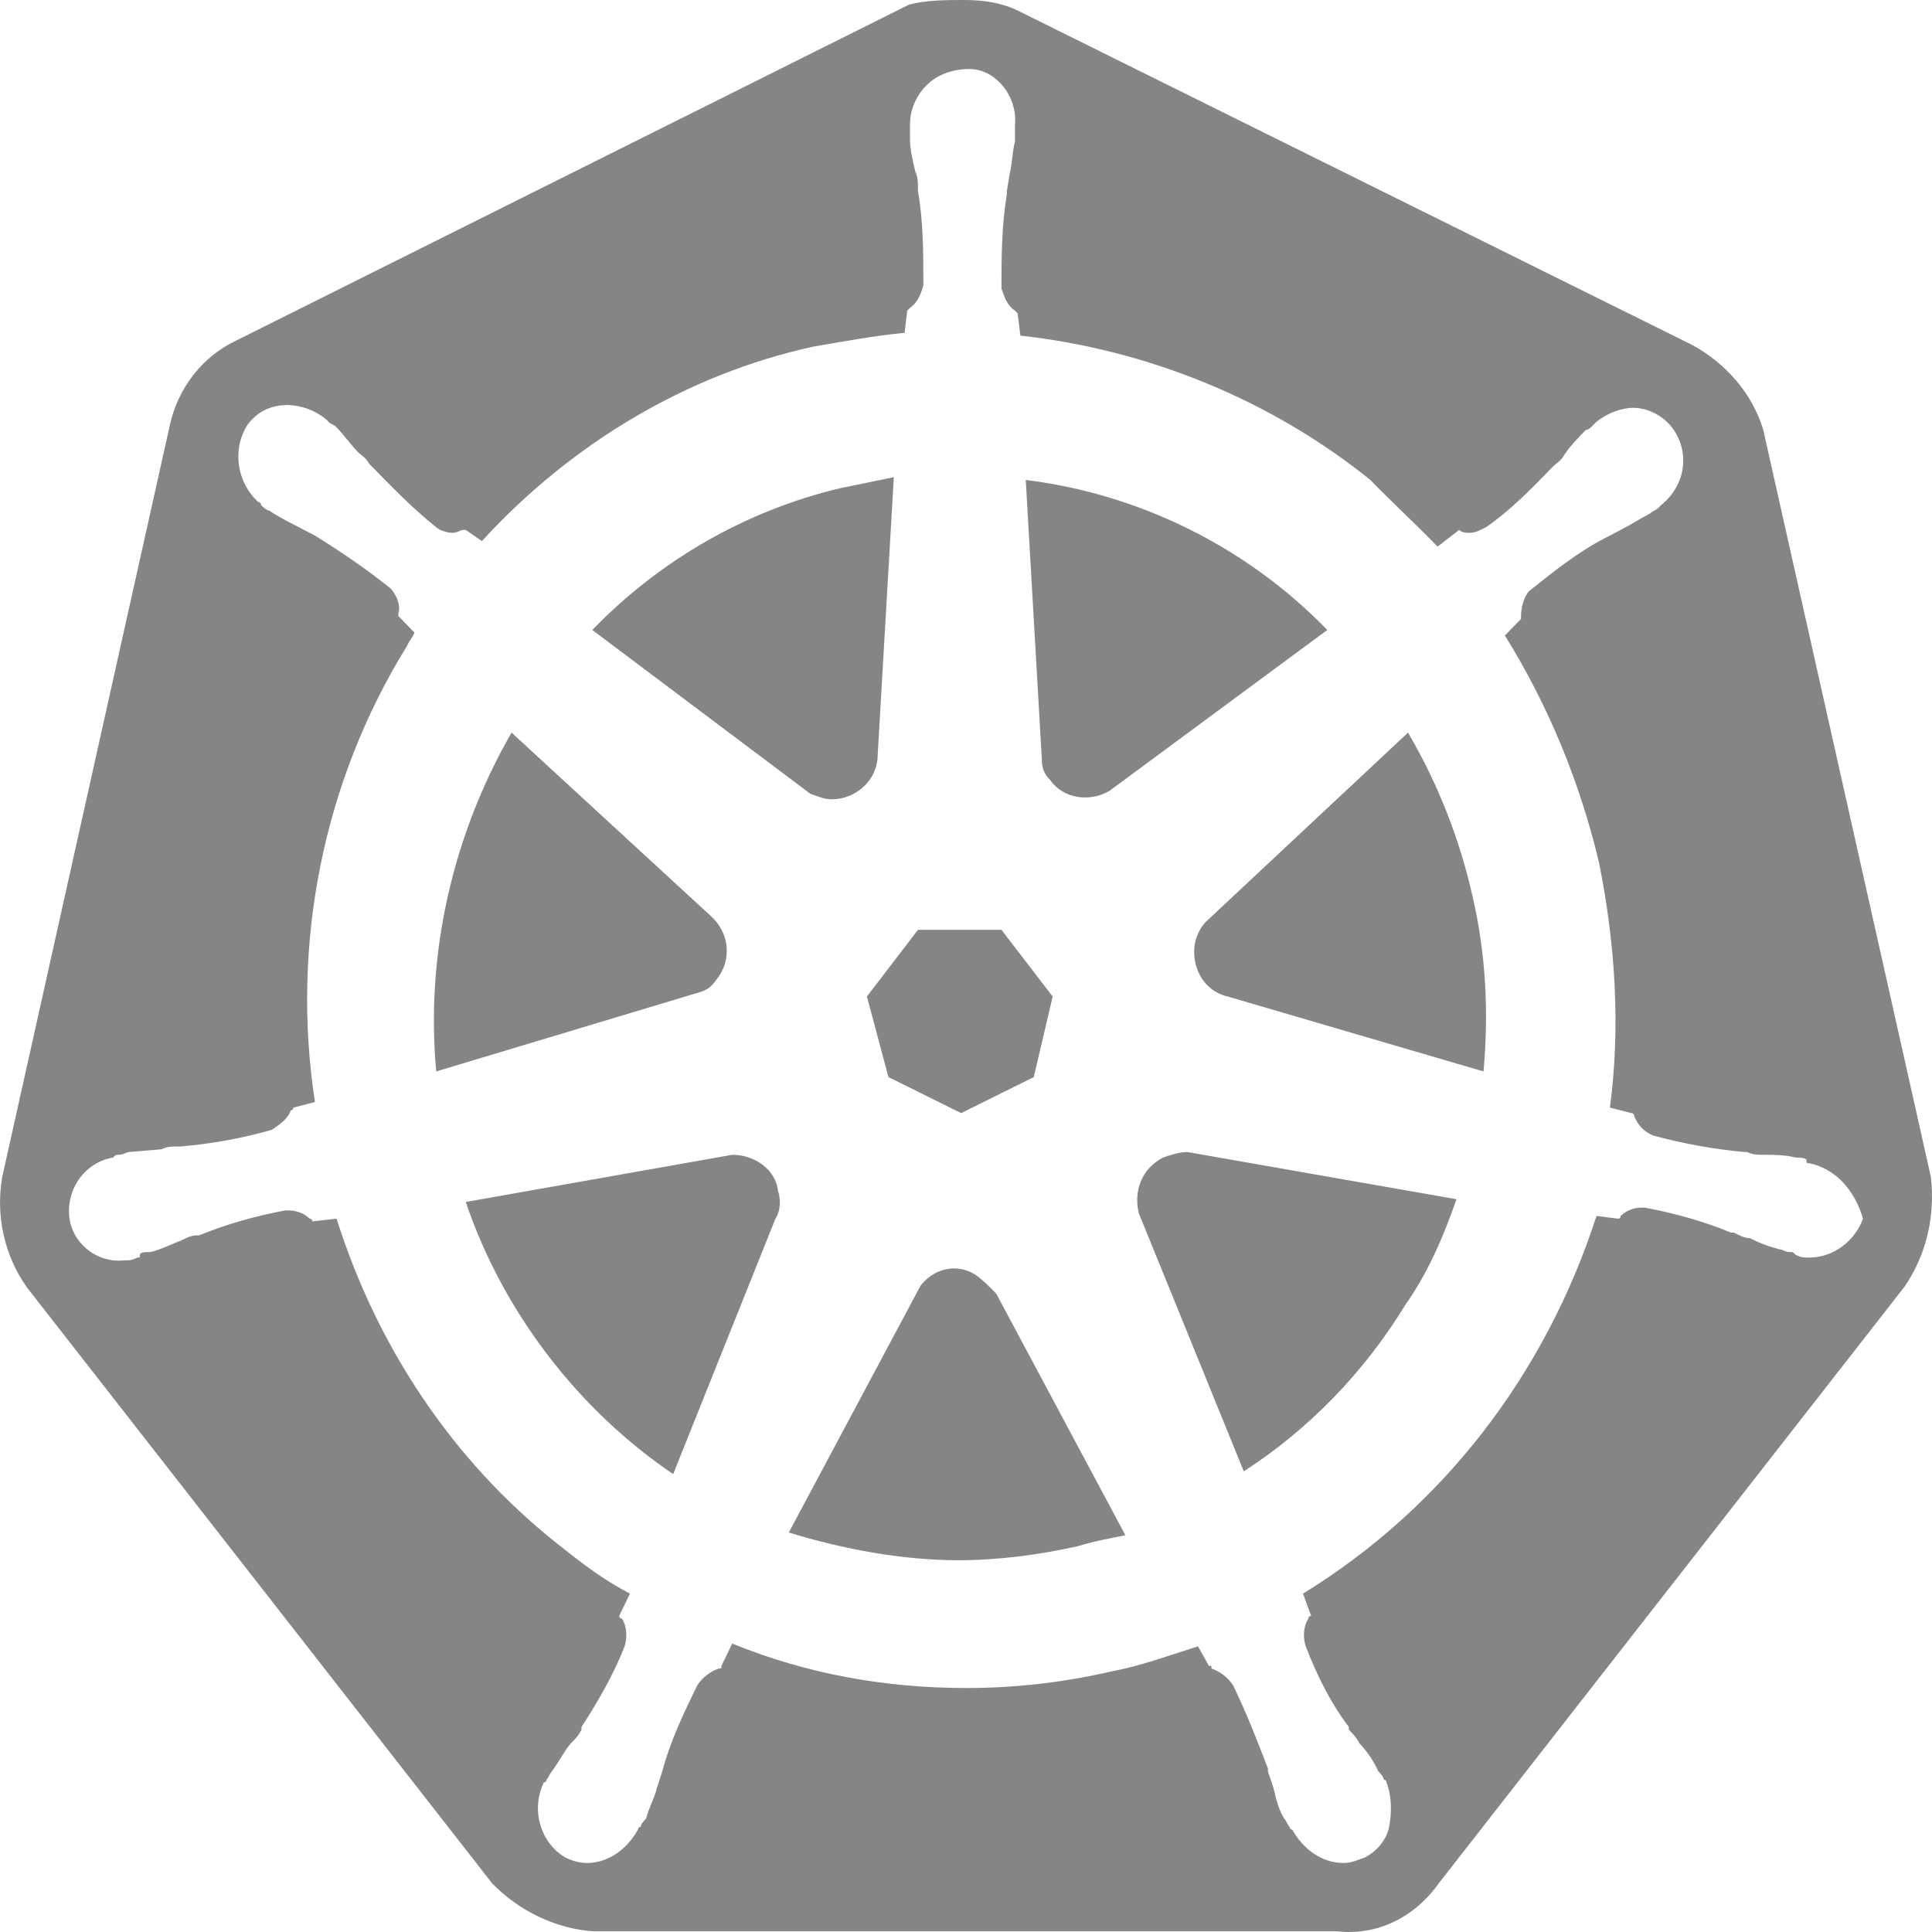
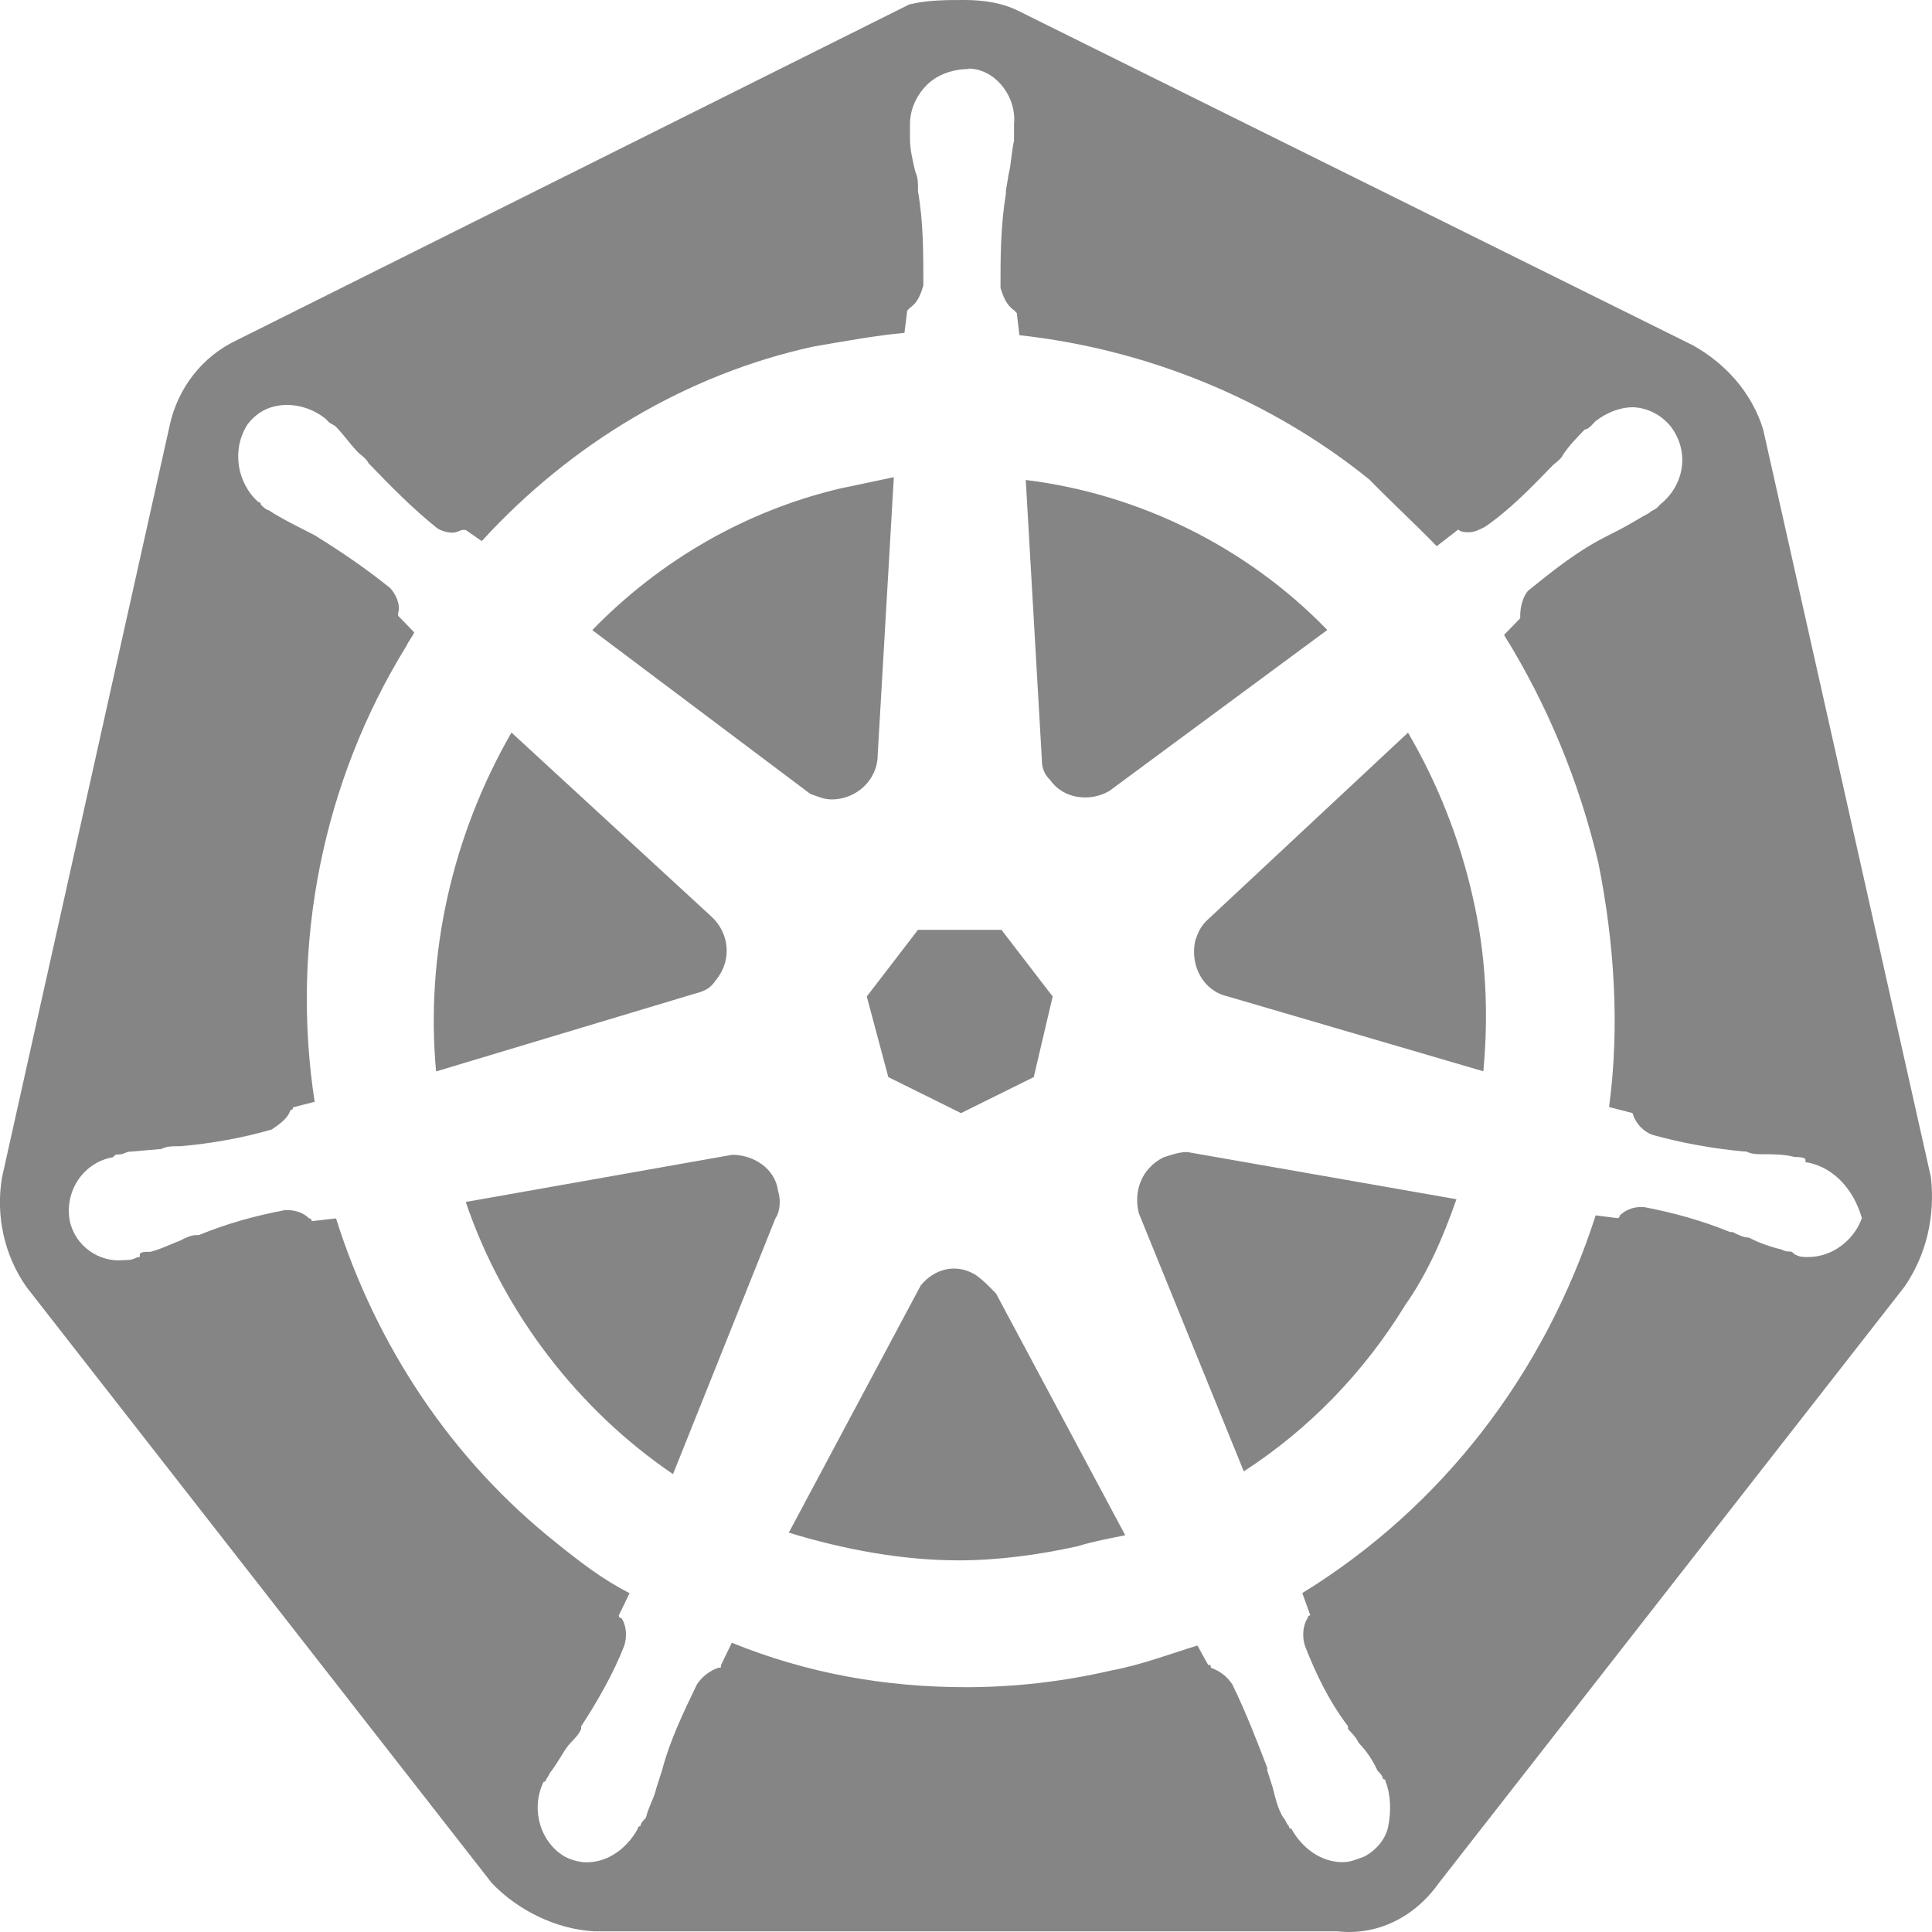
- <svg xmlns="http://www.w3.org/2000/svg" width="14px" height="14px" viewBox="0 0 14 14" version="1.1">
-   <g id="Icon" stroke="none" stroke-width="1" fill="none" fill-rule="evenodd">
-     <g id="Visual-Studio" transform="translate(-131, -230)" fill="#858585" fill-rule="nonzero">
-       <g id="cluster_active" transform="translate(131, 230)">
-         <path d="M6.988,0 C7.116,0 7.26,0.017 7.388,0.083 L7.388,0.083 L12.265,2.501 C12.505,2.633 12.697,2.849 12.777,3.114 L12.777,3.114 L13.992,8.529 C14.024,8.811 13.96,9.093 13.8,9.325 L13.8,9.325 L10.426,13.647 C10.25,13.895 9.978,14.028 9.69,13.995 L9.69,13.995 L4.301,13.995 C4.03,13.978 3.758,13.846 3.566,13.647 L3.566,13.647 L0.192,9.325 C0.031,9.095 -0.032,8.808 0.016,8.529 L0.016,8.529 L1.231,3.08 C1.29,2.81 1.468,2.583 1.711,2.468 L1.711,2.468 L6.588,0.033 C6.716,0 6.86,0 6.988,0 Z M7.023,0.5 C6.906,0.5 6.789,0.54 6.711,0.621 C6.633,0.701 6.594,0.802 6.594,0.902 L6.594,1.003 C6.594,1.084 6.614,1.164 6.633,1.245 C6.652,1.285 6.652,1.325 6.652,1.365 L6.652,1.386 C6.691,1.607 6.691,1.828 6.691,2.07 C6.672,2.13 6.652,2.19 6.594,2.231 L6.574,2.251 L6.555,2.412 C6.34,2.432 6.126,2.472 5.892,2.512 C4.975,2.713 4.136,3.217 3.492,3.921 L3.375,3.84 L3.355,3.84 C3.336,3.84 3.316,3.861 3.277,3.861 C3.238,3.861 3.18,3.84 3.16,3.82 C2.985,3.68 2.829,3.518 2.673,3.358 C2.653,3.317 2.614,3.297 2.595,3.277 C2.536,3.217 2.497,3.156 2.438,3.096 C2.419,3.076 2.4,3.076 2.38,3.056 L2.36,3.036 C2.282,2.973 2.186,2.938 2.087,2.935 C1.97,2.935 1.873,2.975 1.795,3.076 C1.678,3.257 1.717,3.498 1.873,3.639 C1.892,3.639 1.892,3.66 1.892,3.66 C1.892,3.66 1.931,3.7 1.951,3.7 C2.009,3.74 2.087,3.78 2.165,3.82 L2.282,3.881 C2.477,4.002 2.653,4.122 2.829,4.263 C2.868,4.303 2.907,4.384 2.887,4.444 L2.887,4.464 L3.004,4.585 C2.985,4.625 2.965,4.645 2.946,4.686 C2.342,5.665 2.107,6.839 2.282,7.986 L2.126,8.026 C2.126,8.046 2.107,8.046 2.107,8.046 C2.087,8.107 2.029,8.147 1.97,8.187 C1.753,8.249 1.531,8.289 1.307,8.308 L1.287,8.308 C1.248,8.308 1.209,8.308 1.171,8.328 L0.936,8.348 L0.936,8.348 C0.917,8.348 0.897,8.368 0.858,8.368 C0.839,8.368 0.839,8.368 0.819,8.388 C0.718,8.405 0.627,8.464 0.568,8.551 C0.509,8.639 0.487,8.747 0.507,8.851 C0.546,9.033 0.722,9.153 0.897,9.133 C0.936,9.133 0.956,9.133 0.995,9.113 C1.014,9.113 1.014,9.113 1.014,9.093 C1.014,9.073 1.053,9.073 1.092,9.073 C1.171,9.053 1.249,9.012 1.307,8.992 C1.346,8.972 1.385,8.952 1.424,8.952 L1.443,8.952 C1.639,8.871 1.853,8.811 2.068,8.771 L2.087,8.771 C2.146,8.771 2.205,8.791 2.244,8.831 C2.263,8.831 2.263,8.851 2.263,8.851 L2.439,8.831 C2.731,9.757 3.277,10.582 4.038,11.186 C4.214,11.326 4.37,11.447 4.565,11.548 L4.487,11.709 C4.487,11.729 4.507,11.729 4.507,11.729 C4.545,11.789 4.545,11.87 4.526,11.93 C4.448,12.132 4.331,12.333 4.214,12.514 L4.214,12.534 C4.194,12.574 4.175,12.594 4.136,12.634 C4.097,12.675 4.058,12.755 3.999,12.836 C3.98,12.856 3.98,12.876 3.96,12.896 C3.96,12.896 3.96,12.916 3.941,12.916 C3.843,13.118 3.921,13.359 4.097,13.46 C4.136,13.48 4.194,13.5 4.253,13.5 C4.409,13.5 4.545,13.399 4.623,13.258 C4.623,13.258 4.623,13.238 4.643,13.238 C4.643,13.218 4.663,13.198 4.682,13.178 C4.702,13.097 4.741,13.037 4.76,12.956 L4.799,12.836 C4.858,12.614 4.955,12.413 5.053,12.212 C5.092,12.152 5.15,12.111 5.209,12.091 C5.228,12.091 5.228,12.091 5.228,12.071 L5.306,11.91 C5.852,12.132 6.418,12.232 7.004,12.232 C7.355,12.232 7.706,12.192 8.057,12.111 C8.272,12.071 8.486,11.991 8.681,11.93 L8.76,12.071 C8.779,12.071 8.779,12.071 8.779,12.091 C8.837,12.111 8.896,12.152 8.935,12.212 C9.033,12.413 9.111,12.614 9.188,12.816 L9.188,12.836 L9.228,12.957 C9.247,13.037 9.267,13.118 9.306,13.178 C9.325,13.198 9.325,13.218 9.345,13.238 C9.345,13.238 9.345,13.258 9.364,13.258 C9.442,13.399 9.579,13.5 9.735,13.5 C9.793,13.5 9.832,13.48 9.891,13.46 C9.969,13.419 10.047,13.339 10.066,13.238 C10.086,13.138 10.086,13.017 10.047,12.916 C10.047,12.896 10.027,12.896 10.027,12.896 C10.027,12.876 10.008,12.856 9.988,12.836 C9.954,12.761 9.908,12.693 9.852,12.634 C9.832,12.594 9.813,12.574 9.774,12.534 L9.774,12.514 C9.637,12.333 9.54,12.132 9.462,11.93 C9.442,11.87 9.442,11.79 9.481,11.729 C9.481,11.709 9.501,11.709 9.501,11.709 L9.442,11.548 C10.457,10.924 11.198,9.958 11.569,8.811 L11.725,8.831 C11.744,8.831 11.744,8.811 11.744,8.811 C11.787,8.771 11.843,8.749 11.901,8.751 L11.92,8.751 C12.134,8.791 12.349,8.851 12.544,8.932 L12.564,8.932 C12.603,8.952 12.642,8.972 12.681,8.972 C12.759,9.012 12.817,9.033 12.895,9.053 C12.915,9.053 12.934,9.073 12.973,9.073 C12.993,9.073 12.993,9.073 13.012,9.093 C13.051,9.113 13.071,9.113 13.11,9.113 C13.286,9.113 13.442,8.992 13.5,8.831 C13.442,8.63 13.305,8.469 13.11,8.429 C13.091,8.429 13.091,8.429 13.091,8.409 C13.091,8.388 13.032,8.388 13.012,8.388 C12.934,8.368 12.856,8.368 12.778,8.368 C12.739,8.368 12.7,8.368 12.661,8.348 L12.642,8.348 C12.418,8.328 12.196,8.287 11.978,8.228 C11.916,8.203 11.866,8.152 11.842,8.087 C11.842,8.066 11.822,8.066 11.822,8.066 L11.666,8.026 C11.744,7.443 11.705,6.839 11.588,6.255 C11.45,5.67 11.22,5.112 10.905,4.605 L11.022,4.485 L11.022,4.464 C11.022,4.404 11.042,4.324 11.081,4.283 C11.256,4.143 11.432,4.002 11.627,3.901 L11.744,3.84 C11.822,3.8 11.881,3.76 11.959,3.72 C11.978,3.7 11.998,3.7 12.017,3.68 L12.037,3.66 C12.213,3.519 12.252,3.277 12.115,3.096 C12.047,3.011 11.948,2.96 11.842,2.955 C11.744,2.955 11.647,2.995 11.569,3.056 L11.549,3.076 C11.53,3.096 11.51,3.116 11.491,3.116 C11.432,3.176 11.374,3.237 11.335,3.297 C11.315,3.337 11.276,3.358 11.256,3.378 C11.1,3.539 10.944,3.7 10.769,3.82 C10.73,3.84 10.691,3.861 10.652,3.861 C10.632,3.861 10.593,3.861 10.574,3.84 L10.417,3.961 C10.262,3.8 10.086,3.639 9.93,3.478 C9.208,2.895 8.311,2.533 7.394,2.432 L7.374,2.271 L7.355,2.251 C7.296,2.211 7.277,2.15 7.257,2.09 C7.257,1.868 7.257,1.647 7.296,1.406 L7.296,1.386 L7.306,1.325 L7.306,1.325 L7.316,1.265 C7.335,1.184 7.335,1.104 7.355,1.023 L7.355,0.903 C7.374,0.701 7.218,0.5 7.023,0.5 Z M7.062,9.233 C7.121,9.274 7.16,9.314 7.219,9.374 L8.155,11.125 C8.057,11.145 7.94,11.165 7.804,11.206 C7.531,11.266 7.238,11.306 6.945,11.306 C6.536,11.306 6.106,11.225 5.716,11.105 L6.672,9.314 C6.77,9.193 6.926,9.153 7.062,9.233 Z M5.307,8.368 C5.463,8.368 5.619,8.469 5.638,8.63 C5.658,8.69 5.658,8.771 5.619,8.831 L4.878,10.682 C4.195,10.219 3.648,9.515 3.375,8.71 L5.307,8.368 Z M8.604,8.348 L10.554,8.69 C10.457,8.972 10.34,9.234 10.184,9.455 C9.886,9.943 9.486,10.356 9.013,10.662 L8.252,8.791 C8.214,8.63 8.272,8.469 8.428,8.388 C8.486,8.368 8.545,8.348 8.604,8.348 Z M7.257,6.738 L7.628,7.221 L7.491,7.805 L6.965,8.066 L6.438,7.805 L6.282,7.221 L6.652,6.738 L7.257,6.738 Z M10.203,5.309 C10.419,5.677 10.577,6.078 10.671,6.497 C10.769,6.919 10.788,7.342 10.75,7.764 L8.896,7.221 C8.72,7.181 8.623,7 8.662,6.819 C8.681,6.759 8.701,6.718 8.74,6.678 L10.203,5.309 Z M3.707,5.309 L5.15,6.637 C5.287,6.758 5.307,6.96 5.19,7.1 C5.15,7.161 5.111,7.181 5.033,7.201 L3.161,7.764 C3.083,6.919 3.278,6.054 3.707,5.309 Z M6.477,3.458 L6.36,5.471 C6.36,5.651 6.204,5.792 6.028,5.792 C5.97,5.792 5.931,5.772 5.872,5.752 L4.292,4.565 C4.786,4.055 5.408,3.7 6.087,3.538 L6.477,3.458 Z M7.433,3.478 C8.252,3.579 9.033,3.961 9.618,4.565 L8.038,5.732 C7.901,5.812 7.706,5.792 7.609,5.651 C7.57,5.615 7.549,5.564 7.55,5.51 L7.433,3.478 Z" id="形状结合" />
-       </g>
-     </g>
-   </g>
+ <svg xmlns="http://www.w3.org/2000/svg" height="14" viewBox="0 0 14 14" width="14">
+   <path d="m6.988 0c.128 0 .272.017.4.083l4.877 2.418c.24.133.432.348.512.613h-0l1.215 5.416c.032.282-.032.563-.192.795l-3.375 4.322c-.176.248-.448.381-.735.348h-5.389c-.272-.017-.544-.149-.736-.348l-3.374-4.322c-.16-.229-.224-.516-.176-.795l1.215-5.449c.059-.271.237-.497.48-.613l4.877-2.435c.128-.033.272-.033.4-.033zm.035.5c-.117 0-.234.04-.312.121-.078.081-.117.181-.117.282v.101c0 .081.02.161.039.241.019.04.019.081.019.121v.02c.039.221.039.443.039.684-.019.06-.039.121-.098.161l-.019.02-.02.161c-.214.02-.429.06-.663.1-.917.201-1.756.704-2.4 1.409l-.117-.081h-.02c-.019 0-.039.02-.078.02-.039 0-.098-.02-.117-.04-.176-.141-.332-.302-.488-.463-.02-.04-.059-.06-.078-.081-.058-.06-.098-.12-.156-.181-.019-.02-.039-.02-.058-.04l-.019-.02c-.078-.063-.174-.098-.273-.101-.117 0-.215.04-.293.141-.117.181-.078.423.078.563.019 0 .019.02.019.02s.039.04.058.04c.058.04.137.081.215.121l.117.06c.195.121.371.241.546.382.039.04.078.121.058.181v.02l.117.121c-.02.04-.039.06-.059.101-.603.979-.839 2.153-.663 3.3l-.156.04c0 .02-.019.02-.019.02-.019.06-.078.101-.136.141-.217.062-.439.102-.664.121h-.019c-.039 0-.078 0-.117.02l-.234.02c-.019 0-.039.02-.078.02-.019 0-.019 0-.039.02-.102.017-.192.076-.251.163-.059.087-.081.196-.061.3.039.181.215.302.39.282.039 0 .058 0 .098-.02.019 0 .019 0 .019-.02 0-.02.039-.02.078-.02.078-.02.156-.06.214-.081.039-.02.078-.04.117-.04h.019c.195-.081.41-.141.624-.181h.019c.058 0 .117.02.156.06.019 0 .019.02.019.02l.176-.02c.292.925.839 1.751 1.6 2.354.175.141.332.262.527.362l-.078.161c0 .02.02.02.02.02.039.06.039.141.019.201-.078.201-.195.403-.312.583v.02c-.019.04-.039.06-.078.101-.039.04-.078.121-.136.201-.02.02-.02.04-.039.06 0 0 0 .02-.019.02-.098.201-.02.443.156.543.039.02.098.04.156.04.156 0 .292-.101.37-.242 0 0 0-.02.02-.02 0-.02.019-.04.039-.06.02-.081.059-.141.078-.222l.039-.121c.058-.221.156-.422.253-.624.039-.06.098-.101.156-.121.019 0 .019 0 .019-.02l.078-.161c.546.222 1.112.322 1.697.322.351 0 .702-.04 1.053-.121.215-.04.429-.121.624-.181l.078.141c.019 0 .019 0 .019.02.058.02.117.06.156.121.098.201.176.403.253.604v.02l.039.121c.02.08.039.161.078.221.019.02.019.04.039.06 0 0 0 .02.019.02.078.141.215.242.371.242.058 0 .098-.02.156-.04.078-.04.156-.121.175-.221.02-.101.02-.221-.019-.322 0-.02-.02-.02-.02-.02 0-.02-.019-.04-.039-.06-.034-.075-.08-.143-.136-.201-.02-.04-.039-.06-.078-.101v-.02c-.137-.181-.234-.382-.312-.583-.019-.06-.019-.141.02-.201 0-.02.019-.02.019-.02l-.058-.161c1.014-.624 1.756-1.59 2.126-2.737l.156.02c.019 0 .019-.02.019-.02.043-.04.099-.062.156-.06h.019c.214.04.429.101.624.181h.019c.039.02.078.04.117.04.078.04.137.06.214.081.02 0 .039.02.078.02.019 0 .019 0 .039.02.039.02.058.02.098.02.176 0 .332-.121.39-.282-.058-.201-.195-.362-.39-.403-.019 0-.019 0-.019-.02 0-.02-.059-.02-.078-.02-.078-.02-.156-.02-.234-.02-.039 0-.078 0-.117-.02h-.019c-.224-.021-.446-.061-.663-.121-.063-.025-.113-.076-.137-.141 0-.02-.019-.02-.019-.02l-.156-.04c.078-.584.039-1.187-.078-1.771-.138-.585-.368-1.143-.683-1.65l.117-.121v-.02c0-.06.02-.141.059-.181.175-.141.351-.282.546-.382l.117-.06c.078-.04.137-.08.214-.121.02-.02.039-.02.059-.04l.019-.02c.176-.141.215-.382.078-.564-.068-.085-.167-.136-.273-.141-.098 0-.195.04-.273.101l-.019.02c-.02.02-.039.04-.059.04-.058.06-.117.121-.156.181-.019.04-.058.06-.078.081-.156.161-.312.322-.488.443-.039.02-.078.04-.117.04-.02 0-.059 0-.078-.02l-.156.121c-.156-.161-.331-.322-.488-.483-.722-.584-1.619-.946-2.536-1.046l-.019-.161-.02-.02c-.058-.04-.078-.101-.098-.161 0-.221 0-.443.039-.684v-.02l.01-.061.01-.06c.02-.08.02-.161.039-.241v-.121c.02-.201-.137-.403-.332-.403zm.039 8.733c.058.04.098.081.156.141l.936 1.751c-.098.02-.214.04-.351.081-.273.06-.566.101-.858.101-.41 0-.839-.081-1.229-.201l.956-1.791c.098-.121.253-.161.39-.081zm-1.756-.865c.156 0 .312.101.332.262.019.06.019.141-.02.201l-.741 1.851c-.683-.463-1.229-1.167-1.502-1.972zm3.297-.02 1.951.342c-.098.282-.214.544-.37.765-.298.488-.698.901-1.171 1.207l-.761-1.871c-.039-.161.02-.322.176-.403.058-.02.117-.04.176-.04zm-1.346-1.61.371.483-.137.584-.527.261-.527-.261-.156-.584.371-.483zm2.946-1.429c.215.368.374.769.468 1.187.098.422.117.845.078 1.267l-1.854-.543c-.176-.04-.273-.222-.234-.403.02-.06.039-.101.078-.141zm-6.496 0 1.443 1.328c.137.121.156.322.039.463-.039.06-.078.081-.156.101l-1.873.563c-.078-.845.117-1.71.546-2.455zm2.77-1.851-.117 2.013c0 .181-.156.322-.332.322-.058 0-.098-.02-.156-.04l-1.58-1.187c.494-.509 1.116-.865 1.795-1.026zm.956.02c.819.101 1.6.483 2.185 1.087l-1.58 1.167c-.137.08-.332.06-.429-.081-.039-.036-.06-.087-.059-.141z" fill="#858585" />
</svg>
